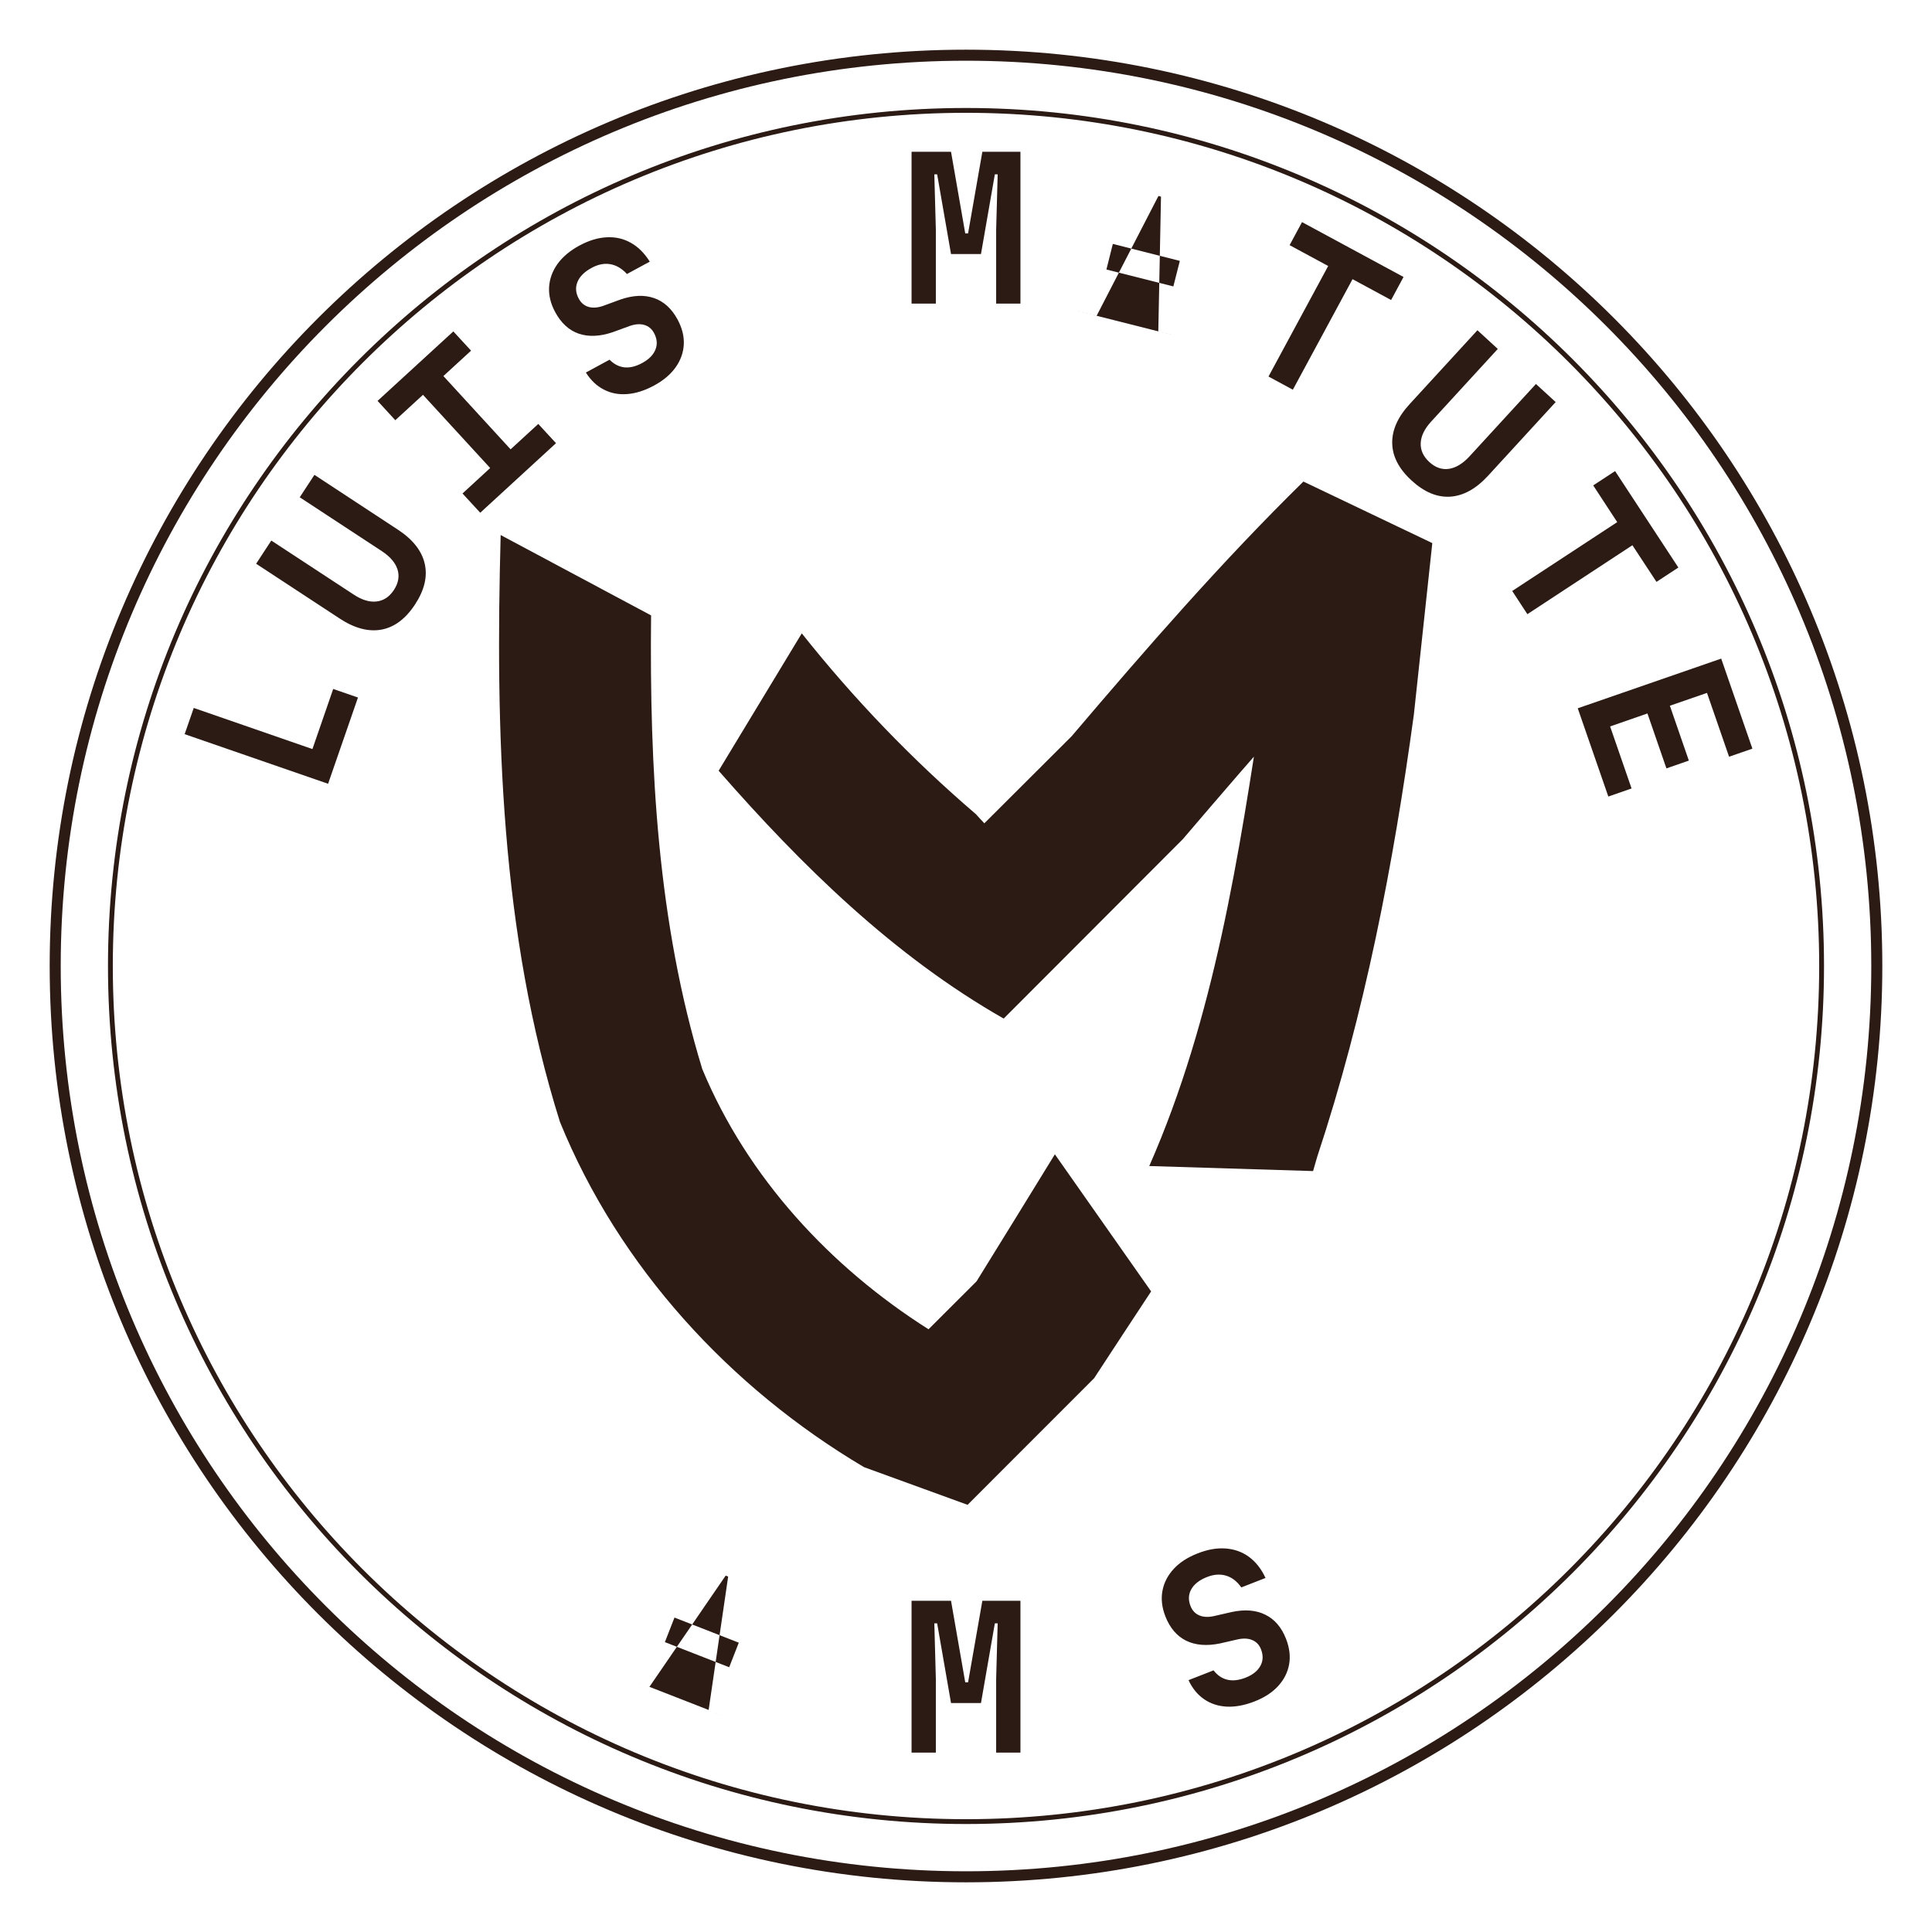
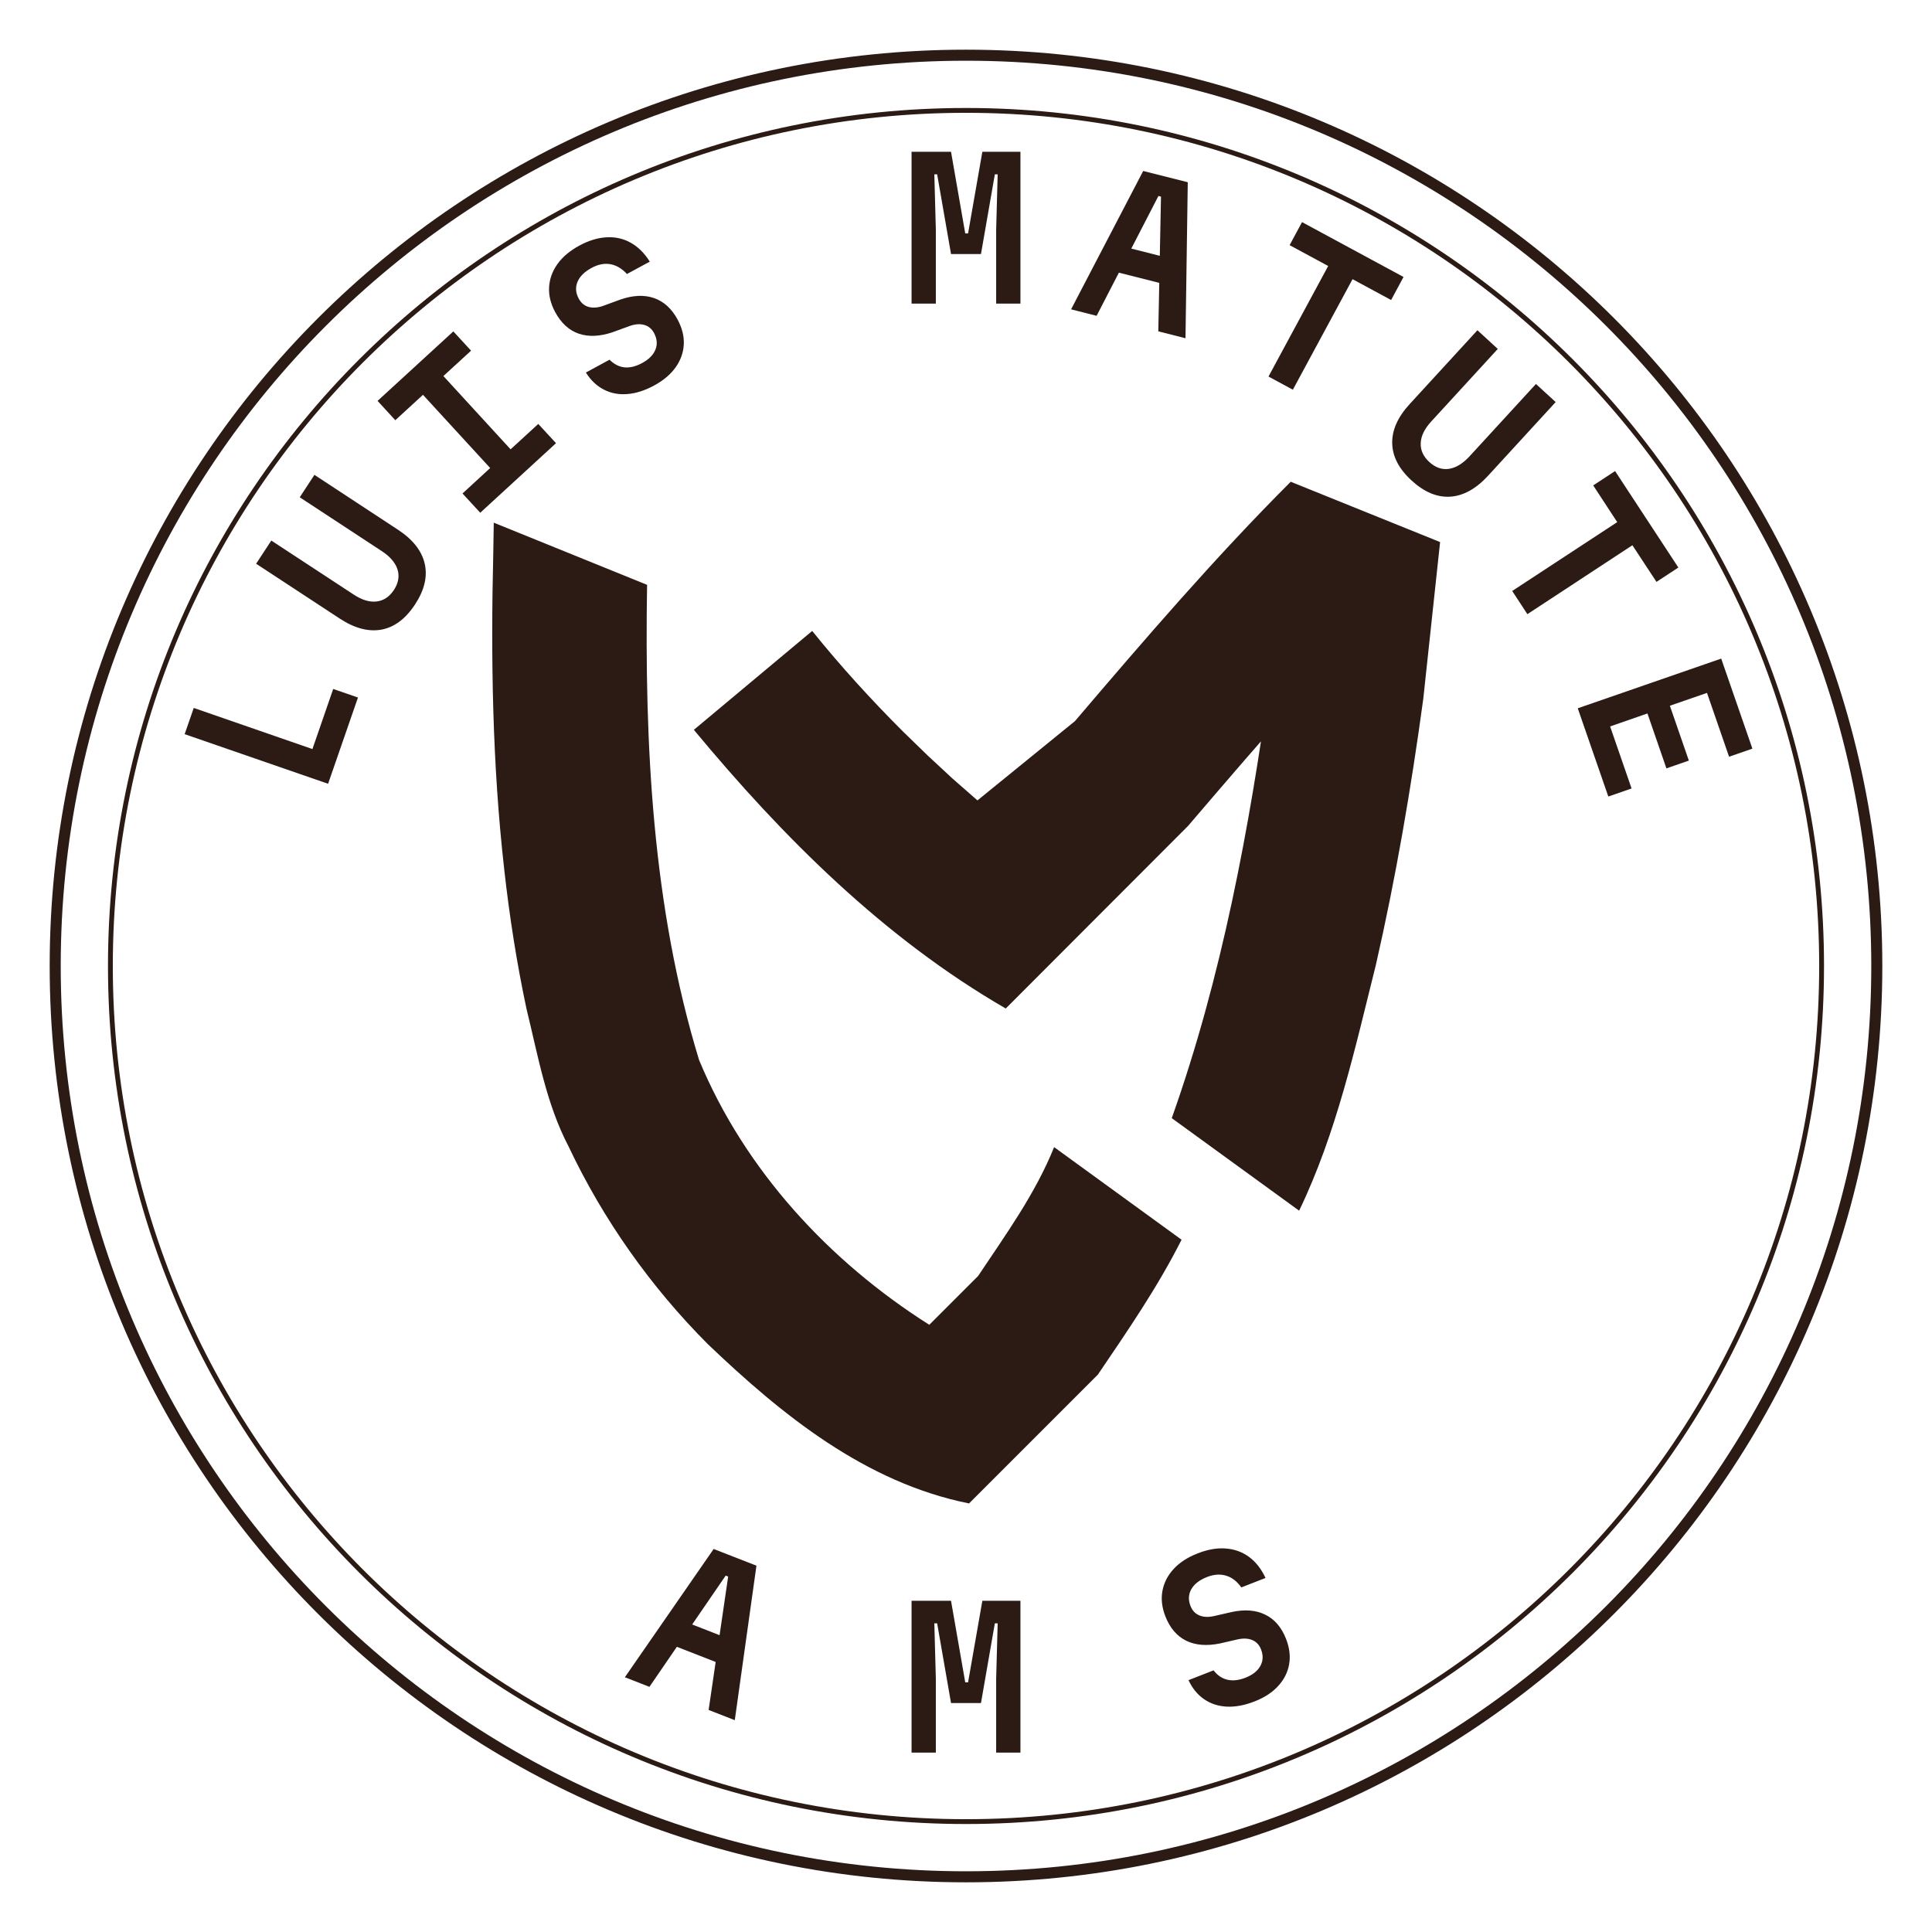
<svg xmlns="http://www.w3.org/2000/svg" viewBox="0 0 280 280" fill="none">
  <circle cx="140.00" cy="140.00" r="132.00" fill="none" stroke="#2b1b14" stroke-width="1.6" />
  <circle cx="140.00" cy="140.00" r="124.00" fill="none" stroke="#2b1b14" stroke-width="0.7" />
-   <path fill="#2b1b14" d="M 72.56 77.54 C 71.79 106.04 72.52 135.17 81.15 162.59 C 89.70 183.60 105.78 201.11 125.22 212.63 L 140.23 218.09 L 158.57 199.74 C 161.30 195.55 164.07 191.36 166.83 187.16 L 152.88 167.29 C 149.12 173.41 145.33 179.57 141.53 185.70 L 134.57 192.65 C 120.33 183.63 108.31 170.65 101.78 154.94 C 95.29 133.70 94.13 111.26 94.36 89.19 Z" />
-   <path fill="#2b1b14" d="M 104.15 111.70 C 116.17 125.44 129.45 138.49 145.46 147.62 L 171.42 121.62 C 182.04 109.20 192.73 96.75 204.41 85.30 L 185.74 76.38 L 183.08 100.81 C 179.58 123.88 176.02 147.48 166.56 168.99 L 190.30 169.72 C 190.50 169.02 190.70 168.35 190.90 167.65 C 197.79 146.85 201.95 125.25 204.91 103.54 L 207.58 78.71 L 188.90 69.79 C 177.02 81.44 166.10 94.02 155.31 106.70 L 142.66 119.32 C 142.26 118.89 141.83 118.45 141.43 117.99 C 132.21 110.10 123.76 101.31 116.20 91.79 Z" />
+   <path fill="#2b1b14" d="M 71.56 75.75 L 71.49 80.08 C 71.12 95.40 71.35 110.78 73.08 126.03 C 73.83 132.77 74.88 139.52 76.30 146.19 C 77.96 152.93 79.15 159.95 82.40 166.15 C 87.41 176.75 94.29 186.48 102.56 194.78 C 113.30 205.04 125.40 214.87 140.44 217.89 L 159.11 199.22 C 163.41 192.88 167.78 186.54 171.24 179.67 L 152.77 166.25 C 150.06 172.99 145.76 178.92 141.76 184.92 L 134.68 192.00 C 120.18 182.82 107.95 169.60 101.31 153.61 C 94.53 131.38 93.41 107.87 93.78 84.76 Z" />
+   <path fill="#2b1b14" d="M 100.56 105.77 C 113.47 121.35 128.11 135.96 145.76 146.16 L 172.19 119.69 C 183.00 107.06 193.87 94.38 205.77 82.73 L 186.76 73.65 L 184.05 98.52 C 181.07 120.03 177.10 141.55 169.82 162.05 L 188.28 175.46 C 193.70 164.22 196.38 151.92 199.40 139.85 C 202.31 127.11 204.51 114.24 206.27 101.30 L 208.71 78.56 L 187.06 69.82 C 176.05 80.83 165.89 92.66 155.79 104.51 L 141.66 116.00 L 138.03 112.82 L 134.41 109.46 L 130.82 105.97 C 126.21 101.36 121.80 96.52 117.71 91.44 Z" />
  <path fill="#2b1b14" d="M 47.55 113.59 L 26.76 106.40 L 28.08 102.60 L 45.28 108.56 L 48.29 99.85 L 51.88 101.09 Z" />
  <path fill="#2b1b14" d="M 37.12 81.70 L 39.32 78.34 L 51.26 86.17 Q 53.05 87.35 54.58 87.17 Q 56.11 86.99 57.09 85.50 Q 58.07 84.00 57.61 82.53 Q 57.14 81.06 55.33 79.87 L 43.44 72.07 L 45.57 68.82 L 57.69 76.78 Q 60.90 78.89 61.55 81.68 Q 62.20 84.48 60.15 87.60 Q 58.10 90.73 55.28 91.25 Q 52.46 91.76 49.24 89.65 Z" />
  <path fill="#2b1b14" d="M 69.60 74.31 L 67.03 71.52 L 71.04 67.83 L 61.30 57.22 L 57.29 60.90 L 54.72 58.10 L 65.70 48.03 L 68.27 50.82 L 64.26 54.50 L 74.00 65.12 L 78.01 61.44 L 80.58 64.23 Z" />
  <path fill="#2b1b14" d="M 88.34 52.13 Q 89.31 53.11 90.50 53.24 Q 91.69 53.36 93.07 52.61 Q 94.52 51.83 94.99 50.67 Q 95.46 49.51 94.78 48.25 Q 94.30 47.36 93.37 47.09 Q 92.45 46.83 91.27 47.24 L 88.78 48.15 Q 86.01 49.08 83.88 48.36 Q 81.76 47.63 80.46 45.23 Q 79.47 43.39 79.58 41.60 Q 79.69 39.81 80.80 38.25 Q 81.92 36.70 83.97 35.59 Q 86.03 34.48 87.93 34.39 Q 89.84 34.29 91.43 35.19 Q 93.02 36.08 94.17 37.92 L 90.86 39.71 Q 89.77 38.52 88.46 38.29 Q 87.15 38.06 85.75 38.82 Q 84.20 39.65 83.70 40.84 Q 83.20 42.03 83.88 43.29 Q 84.38 44.21 85.30 44.48 Q 86.23 44.74 87.41 44.33 L 89.89 43.42 Q 92.65 42.46 94.79 43.20 Q 96.92 43.94 98.20 46.31 Q 99.19 48.15 99.10 49.92 Q 99.01 51.69 97.92 53.23 Q 96.83 54.77 94.80 55.87 Q 92.77 56.97 90.91 57.11 Q 89.05 57.26 87.51 56.46 Q 85.97 55.67 84.91 53.99 Z" />
  <path fill="#2b1b14" d="M 132.11 44.00 L 132.11 22.00 L 137.83 22.00 L 139.89 33.83 L 140.30 33.83 L 142.37 22.00 L 147.89 22.00 L 147.89 44.00 L 144.37 44.00 L 144.37 33.30 L 144.59 25.27 L 144.18 25.27 L 142.17 36.82 L 137.83 36.82 L 135.82 25.27 L 135.41 25.27 L 135.63 33.30 L 135.63 44.00 Z" />
-   <path fill="#2b1b14" d="M 155.23 44.83 L 166.75 47.74 L 171.81 49.02 L 167.87 48.02 L 168.26 28.50 L 167.89 28.40 L 158.93 45.77 Z M 160.35 39.06 L 161.28 35.35 L 170.99 37.81 L 170.05 41.51 Z" />
+   <path fill="#2b1b14" d="M 155.23 44.83 L 165.68 24.78 L 172.14 26.41 L 171.81 49.02 L 167.87 48.02 L 168.26 28.50 L 167.89 28.40 L 158.93 45.77 Z M 160.35 39.06 L 161.28 35.35 L 170.99 37.81 L 170.05 41.51 Z" />
  <path fill="#2b1b14" d="M 183.84 54.57 L 192.49 38.55 L 186.90 35.53 L 188.70 32.19 L 203.41 40.14 L 201.61 43.48 L 196.02 40.46 L 187.37 56.48 Z" />
  <path fill="#2b1b14" d="M 214.12 47.86 L 217.07 50.57 L 207.42 61.09 Q 205.97 62.67 205.90 64.21 Q 205.83 65.75 207.15 66.96 Q 208.47 68.17 209.99 67.95 Q 211.52 67.72 212.99 66.12 L 222.60 55.65 L 225.46 58.27 L 215.66 68.95 Q 213.06 71.78 210.20 71.98 Q 207.33 72.17 204.58 69.64 Q 201.82 67.11 201.77 64.24 Q 201.71 61.37 204.32 58.54 Z" />
  <path fill="#2b1b14" d="M 219.16 85.65 L 234.38 75.67 L 230.90 70.35 L 234.07 68.27 L 243.24 82.25 L 240.07 84.33 L 236.58 79.02 L 221.36 89.01 Z" />
  <path fill="#2b1b14" d="M 228.66 102.65 L 249.45 95.45 L 253.97 108.50 L 250.59 109.67 L 247.39 100.42 L 242.01 102.28 L 244.76 110.23 L 241.51 111.36 L 238.76 103.40 L 233.35 105.28 L 236.46 114.27 L 233.09 115.44 Z" />
-   <path fill="#2b1b14" d="M 90.56 243.08 L 101.63 247.40 L 106.49 249.30 L 102.70 247.82 L 105.53 228.49 L 105.17 228.35 L 94.12 244.47 Z M 96.36 237.99 L 97.75 234.43 L 107.07 238.07 L 105.68 241.63 Z" />
+   <path fill="#2b1b14" d="M 90.56 243.08 L 103.43 224.49 L 109.63 226.91 L 106.49 249.30 L 102.70 247.82 L 105.53 228.49 L 105.17 228.35 L 94.12 244.47 Z M 96.36 237.99 L 97.75 234.43 L 107.07 238.07 L 105.68 241.63 Z" />
  <path fill="#2b1b14" d="M 132.11 254.00 L 132.11 232.00 L 137.83 232.00 L 139.89 243.82 L 140.30 243.82 L 142.37 232.00 L 147.89 232.00 L 147.89 254.00 L 144.37 254.00 L 144.37 243.30 L 144.59 235.27 L 144.18 235.27 L 142.17 246.82 L 137.83 246.82 L 135.82 235.27 L 135.41 235.27 L 135.63 243.30 L 135.63 254.00 Z" />
  <path fill="#2b1b14" d="M 175.88 242.08 Q 176.72 243.17 177.89 243.44 Q 179.06 243.71 180.52 243.14 Q 182.05 242.54 182.66 241.44 Q 183.27 240.35 182.75 239.02 Q 182.38 238.07 181.49 237.69 Q 180.61 237.32 179.38 237.59 L 176.81 238.18 Q 173.94 238.77 171.92 237.79 Q 169.90 236.80 168.90 234.27 Q 168.14 232.32 168.47 230.56 Q 168.80 228.79 170.10 227.38 Q 171.39 225.98 173.57 225.13 Q 175.75 224.27 177.65 224.42 Q 179.55 224.56 181.02 225.64 Q 182.49 226.72 183.41 228.69 L 179.90 230.06 Q 178.97 228.74 177.70 228.36 Q 176.42 227.97 174.94 228.55 Q 173.30 229.19 172.66 230.31 Q 172.02 231.43 172.54 232.76 Q 172.92 233.73 173.80 234.11 Q 174.69 234.49 175.91 234.22 L 178.49 233.63 Q 181.35 233.01 183.37 234.01 Q 185.40 235.00 186.38 237.51 Q 187.14 239.46 186.83 241.20 Q 186.52 242.95 185.25 244.34 Q 183.98 245.74 181.83 246.58 Q 179.68 247.42 177.82 247.34 Q 175.95 247.25 174.52 246.27 Q 173.09 245.30 172.25 243.50 Z" />
</svg>
